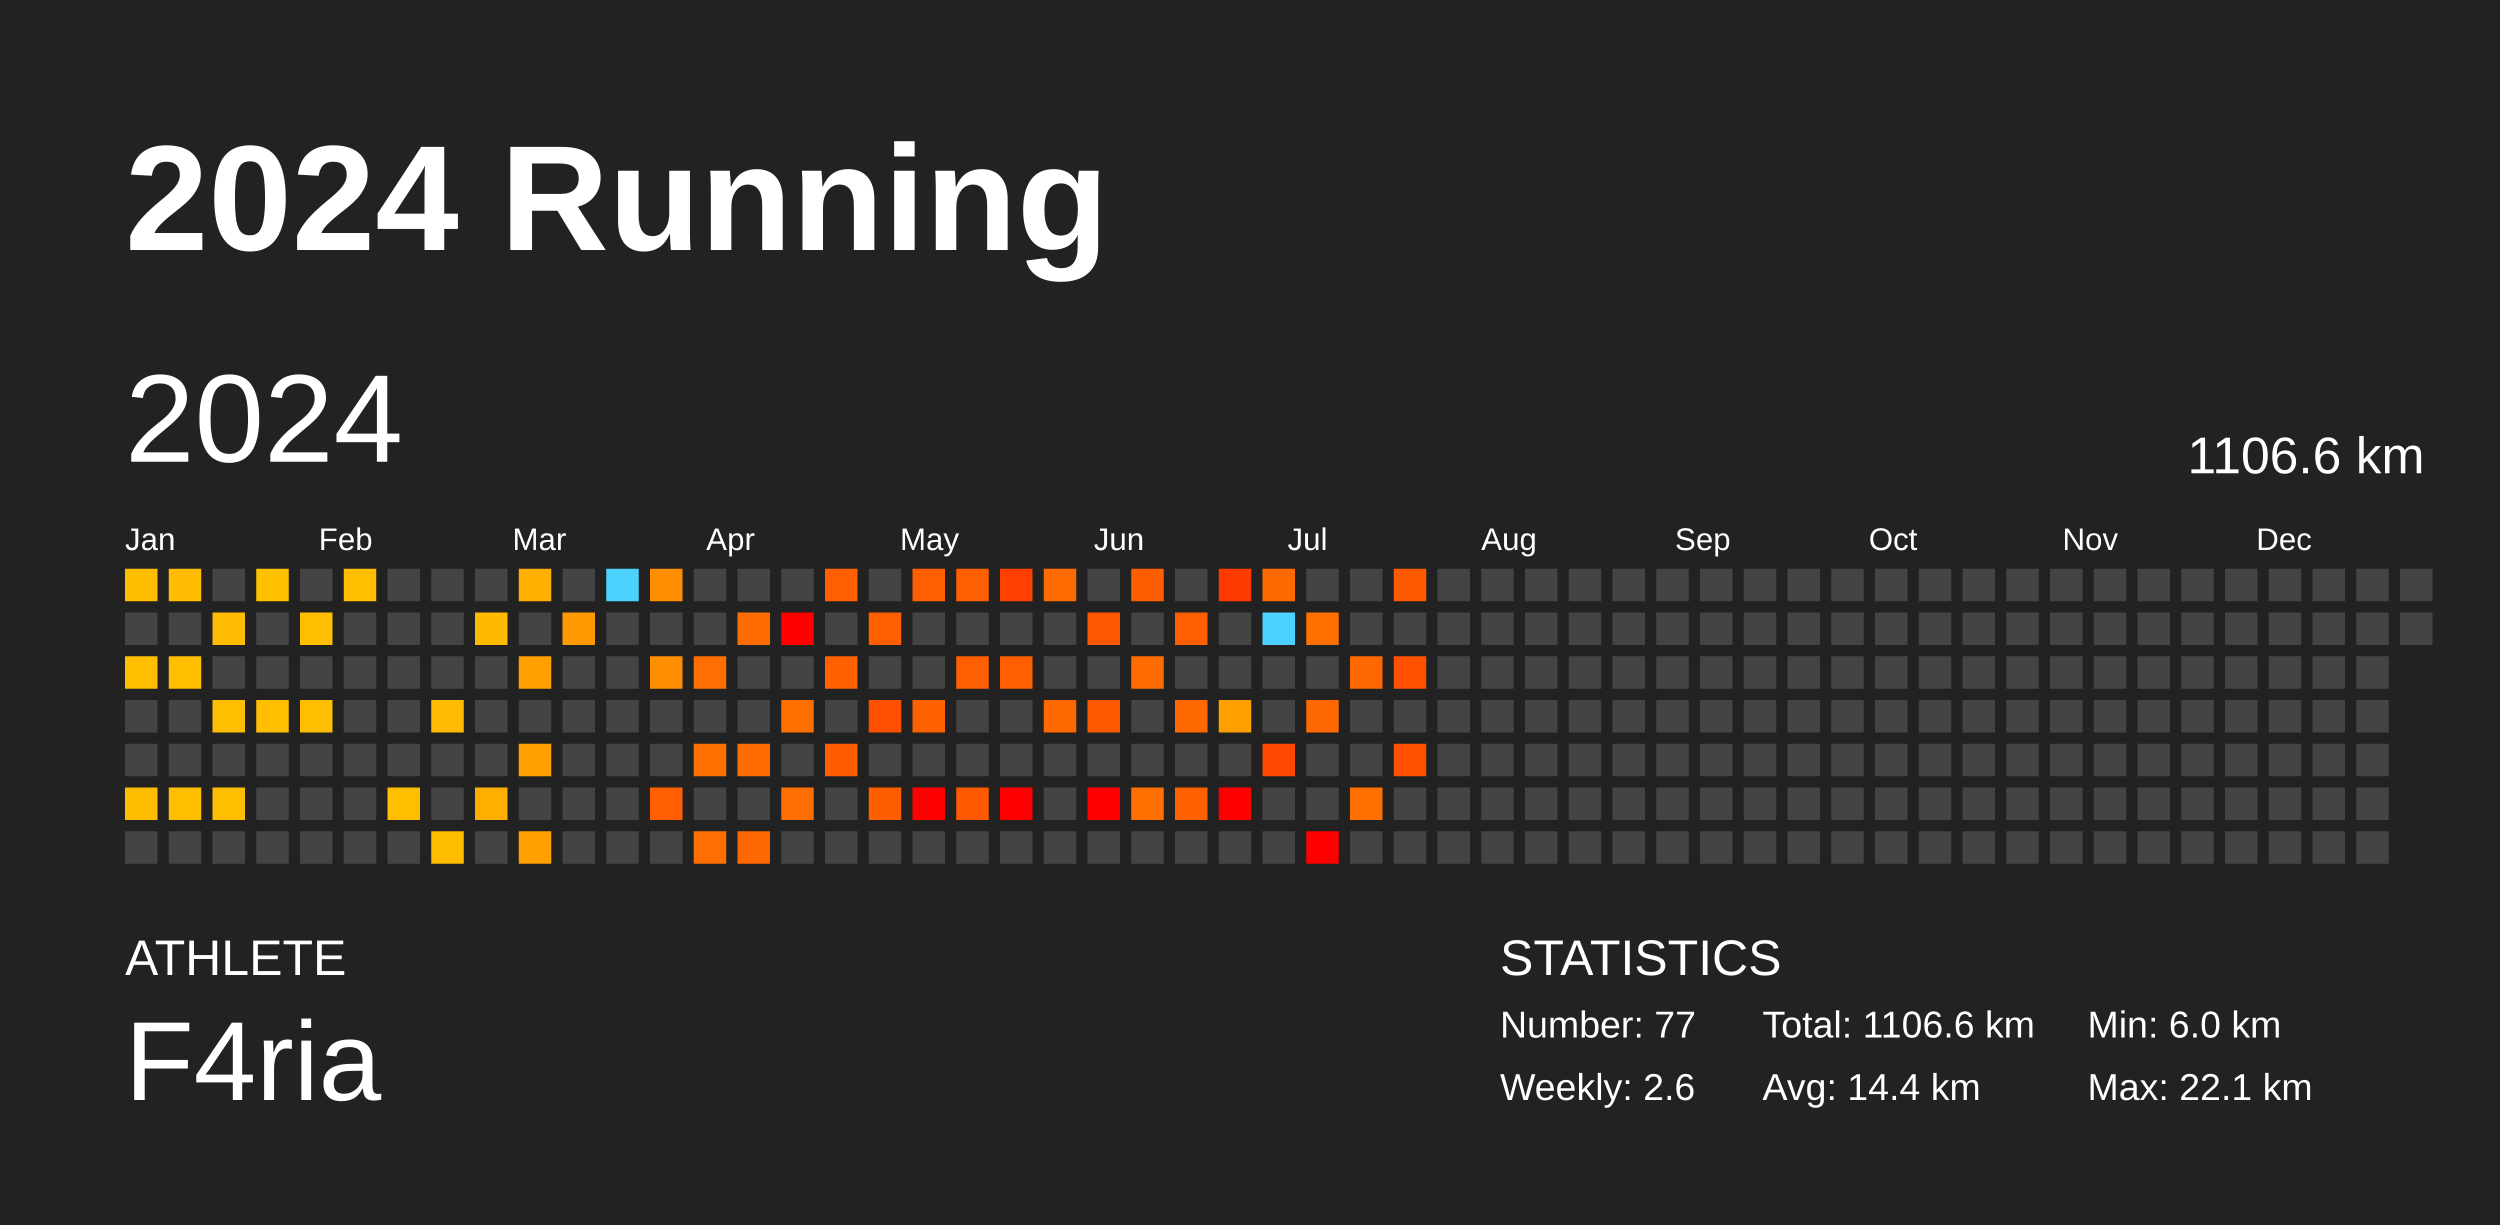
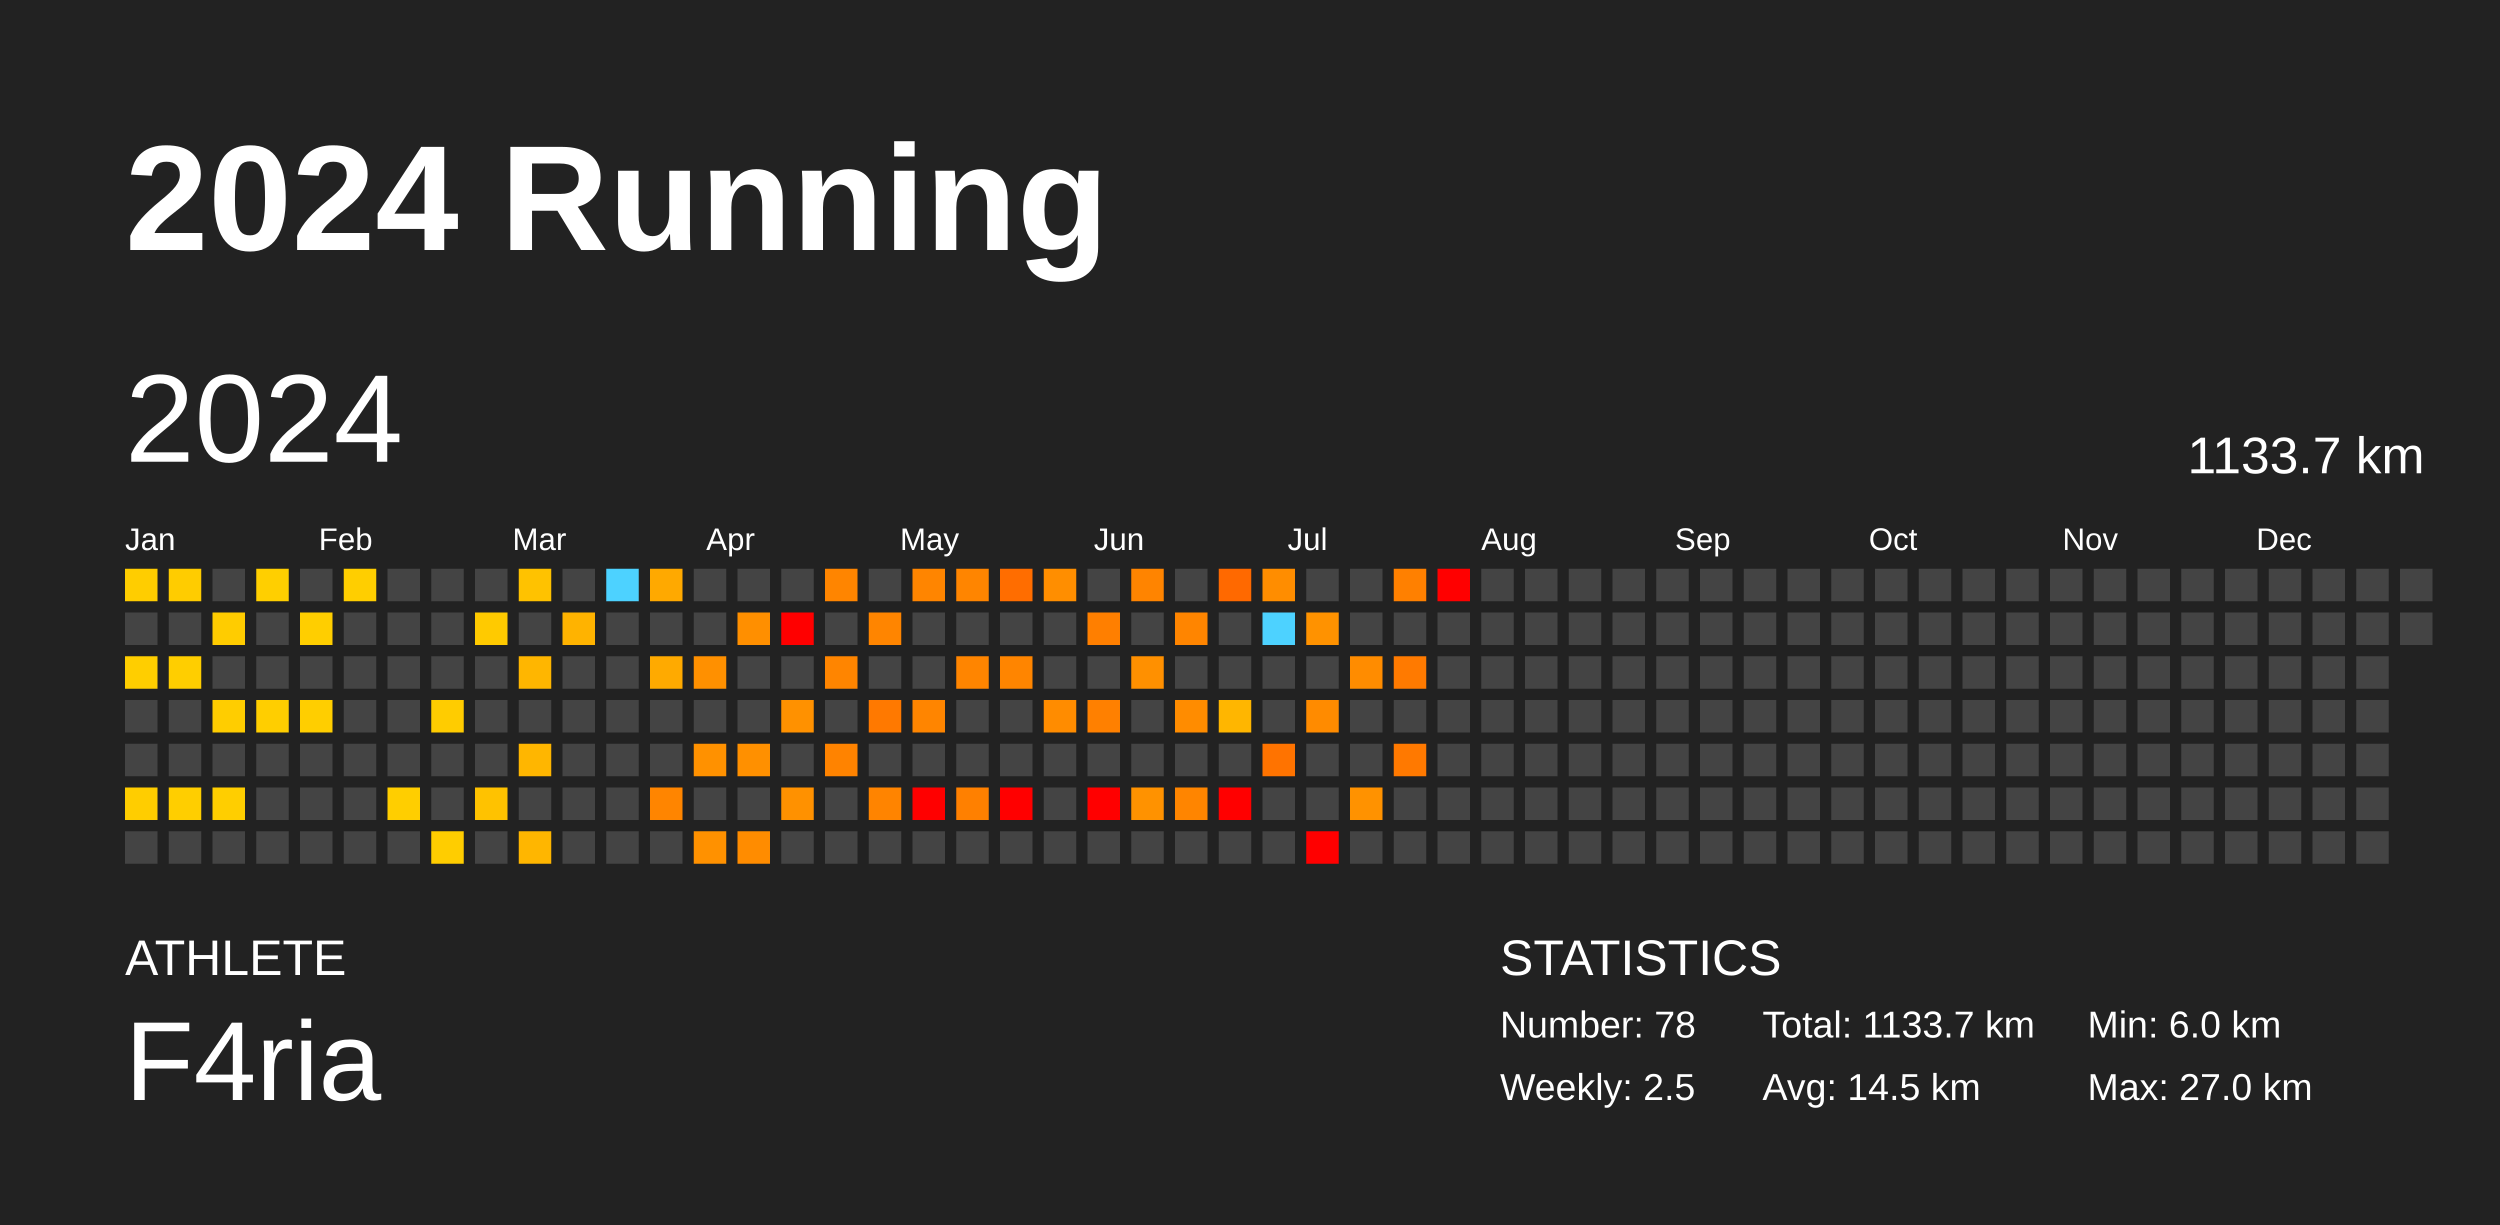
<svg xmlns="http://www.w3.org/2000/svg" baseProfile="full" height="98mm" version="1.1" viewBox="0,0,200,98" width="200mm">
  <defs />
  <rect fill="#222222" height="98" width="200" x="0" y="0" />
  <text fill="#FFFFFF" style="font-size:12px; font-family:Arial; font-weight:bold;" x="10" y="20">2024 Running</text>
  <text fill="#FFFFFF" style="font-size:4px; font-family:Arial" x="10" y="78">ATHLETE</text>
  <text fill="#FFFFFF" style="font-size:9px; font-family:Arial" x="10" y="88">F4ria</text>
  <text fill="#FFFFFF" style="font-size:4px; font-family:Arial" x="120" y="78">STATISTICS</text>
-   <text fill="#FFFFFF" style="font-size:3px; font-family:Arial" x="120" y="83">Number: 77</text>
-   <text fill="#FFFFFF" style="font-size:3px; font-family:Arial" x="120" y="88">Weekly: 2.6</text>
-   <text fill="#FFFFFF" style="font-size:3px; font-family:Arial" x="141" y="83">Total: 1106.6 km</text>
-   <text fill="#FFFFFF" style="font-size:3px; font-family:Arial" x="141" y="88">Avg: 14.4 km</text>
+   <text fill="#FFFFFF" style="font-size:3px; font-family:Arial" x="120" y="83">Number: 78</text>
+   <text fill="#FFFFFF" style="font-size:3px; font-family:Arial" x="120" y="88">Weekly: 2.5</text>
+   <text fill="#FFFFFF" style="font-size:3px; font-family:Arial" x="141" y="83">Total: 1133.7 km</text>
+   <text fill="#FFFFFF" style="font-size:3px; font-family:Arial" x="141" y="88">Avg: 14.5 km</text>
  <text fill="#FFFFFF" style="font-size:3px; font-family:Arial" x="167" y="83">Min: 6.0 km</text>
-   <text fill="#FFFFFF" style="font-size:3px; font-family:Arial" x="167" y="88">Max: 22.1 km</text>
+   <text fill="#FFFFFF" style="font-size:3px; font-family:Arial" x="167" y="88">Max: 27.0 km</text>
  <text dominant-baseline="hanging" fill="#FFFFFF" style="font-size:10.0px; font-family:Arial;" x="10" y="30">2024</text>
-   <text dominant-baseline="hanging" fill="#FFFFFF" style="font-size:4.125px; font-family:Arial;" x="175" y="35">1106.6 km</text>
+   <text dominant-baseline="hanging" fill="#FFFFFF" style="font-size:4.125px; font-family:Arial;" x="175" y="35">1133.7 km</text>
  <text fill="#FFFFFF" style="font-size:2.5px; font-family:Arial" x="10.0" y="44">Jan</text>
  <text fill="#FFFFFF" style="font-size:2.5px; font-family:Arial" x="25.5" y="44">Feb</text>
  <text fill="#FFFFFF" style="font-size:2.5px; font-family:Arial" x="41.0" y="44">Mar</text>
  <text fill="#FFFFFF" style="font-size:2.5px; font-family:Arial" x="56.5" y="44">Apr</text>
  <text fill="#FFFFFF" style="font-size:2.5px; font-family:Arial" x="72.0" y="44">May</text>
  <text fill="#FFFFFF" style="font-size:2.5px; font-family:Arial" x="87.5" y="44">Jun</text>
  <text fill="#FFFFFF" style="font-size:2.5px; font-family:Arial" x="103.0" y="44">Jul</text>
  <text fill="#FFFFFF" style="font-size:2.5px; font-family:Arial" x="118.5" y="44">Aug</text>
  <text fill="#FFFFFF" style="font-size:2.5px; font-family:Arial" x="134.0" y="44">Sep</text>
  <text fill="#FFFFFF" style="font-size:2.5px; font-family:Arial" x="149.5" y="44">Oct</text>
  <text fill="#FFFFFF" style="font-size:2.5px; font-family:Arial" x="165.0" y="44">Nov</text>
  <text fill="#FFFFFF" style="font-size:2.5px; font-family:Arial" x="180.5" y="44">Dec</text>
-   <rect fill="#ffbd00" height="2.6" width="2.6" x="10.0" y="45.5" />
+   <rect fill="#ffcd00" height="2.6" width="2.6" x="10.0" y="45.5" />
  <rect fill="#444444" height="2.6" width="2.6" x="10.0" y="49.0" />
-   <rect fill="#ffbe00" height="2.6" width="2.6" x="10.0" y="52.5" />
+   <rect fill="#ffce00" height="2.6" width="2.6" x="10.0" y="52.5" />
  <rect fill="#444444" height="2.6" width="2.6" x="10.0" y="56.0" />
  <rect fill="#444444" height="2.6" width="2.6" x="10.0" y="59.5" />
-   <rect fill="#ffbd00" height="2.6" width="2.6" x="10.0" y="63.0" />
+   <rect fill="#ffcd00" height="2.6" width="2.6" x="10.0" y="63.0" />
  <rect fill="#444444" height="2.6" width="2.6" x="10.0" y="66.5" />
-   <rect fill="#ffbc00" height="2.6" width="2.6" x="13.5" y="45.5" />
+   <rect fill="#ffcc00" height="2.6" width="2.6" x="13.5" y="45.5" />
  <rect fill="#444444" height="2.6" width="2.6" x="13.5" y="49.0" />
-   <rect fill="#ffbe00" height="2.6" width="2.6" x="13.5" y="52.5" />
+   <rect fill="#ffce00" height="2.6" width="2.6" x="13.5" y="52.5" />
  <rect fill="#444444" height="2.6" width="2.6" x="13.5" y="56.0" />
  <rect fill="#444444" height="2.6" width="2.6" x="13.5" y="59.5" />
-   <rect fill="#ffbf00" height="2.6" width="2.6" x="13.5" y="63.0" />
+   <rect fill="#ffce00" height="2.6" width="2.6" x="13.5" y="63.0" />
  <rect fill="#444444" height="2.6" width="2.6" x="13.5" y="66.5" />
  <rect fill="#444444" height="2.6" width="2.6" x="17.0" y="45.5" />
-   <rect fill="#ffbc00" height="2.6" width="2.6" x="17.0" y="49.0" />
+   <rect fill="#ffcc00" height="2.6" width="2.6" x="17.0" y="49.0" />
  <rect fill="#444444" height="2.6" width="2.6" x="17.0" y="52.5" />
-   <rect fill="#ffbe00" height="2.6" width="2.6" x="17.0" y="56.0" />
+   <rect fill="#ffcd00" height="2.6" width="2.6" x="17.0" y="56.0" />
  <rect fill="#444444" height="2.6" width="2.6" x="17.0" y="59.5" />
-   <rect fill="#ffbf00" height="2.6" width="2.6" x="17.0" y="63.0" />
+   <rect fill="#ffce00" height="2.6" width="2.6" x="17.0" y="63.0" />
  <rect fill="#444444" height="2.6" width="2.6" x="17.0" y="66.5" />
-   <rect fill="#ffc000" height="2.6" width="2.6" x="20.5" y="45.5" />
+   <rect fill="#ffcf00" height="2.6" width="2.6" x="20.5" y="45.5" />
  <rect fill="#444444" height="2.6" width="2.6" x="20.5" y="49.0" />
  <rect fill="#444444" height="2.6" width="2.6" x="20.5" y="52.5" />
-   <rect fill="#ffbf00" height="2.6" width="2.6" x="20.5" y="56.0" />
+   <rect fill="#ffce00" height="2.6" width="2.6" x="20.5" y="56.0" />
  <rect fill="#444444" height="2.6" width="2.6" x="20.5" y="59.5" />
  <rect fill="#444444" height="2.6" width="2.6" x="20.5" y="63.0" />
  <rect fill="#444444" height="2.6" width="2.6" x="20.5" y="66.5" />
  <rect fill="#444444" height="2.6" width="2.6" x="24.0" y="45.5" />
-   <rect fill="#ffbf00" height="2.6" width="2.6" x="24.0" y="49.0" />
+   <rect fill="#ffce00" height="2.6" width="2.6" x="24.0" y="49.0" />
  <rect fill="#444444" height="2.6" width="2.6" x="24.0" y="52.5" />
-   <rect fill="#ffbf00" height="2.6" width="2.6" x="24.0" y="56.0" />
+   <rect fill="#ffce00" height="2.6" width="2.6" x="24.0" y="56.0" />
  <rect fill="#444444" height="2.6" width="2.6" x="24.0" y="59.5" />
  <rect fill="#444444" height="2.6" width="2.6" x="24.0" y="63.0" />
  <rect fill="#444444" height="2.6" width="2.6" x="24.0" y="66.5" />
-   <rect fill="#ffbf00" height="2.6" width="2.6" x="27.5" y="45.5" />
+   <rect fill="#ffce00" height="2.6" width="2.6" x="27.5" y="45.5" />
  <rect fill="#444444" height="2.6" width="2.6" x="27.5" y="49.0" />
  <rect fill="#444444" height="2.6" width="2.6" x="27.5" y="52.5" />
  <rect fill="#444444" height="2.6" width="2.6" x="27.5" y="56.0" />
  <rect fill="#444444" height="2.6" width="2.6" x="27.5" y="59.5" />
  <rect fill="#444444" height="2.6" width="2.6" x="27.5" y="63.0" />
  <rect fill="#444444" height="2.6" width="2.6" x="27.5" y="66.5" />
  <rect fill="#444444" height="2.6" width="2.6" x="31.0" y="45.5" />
  <rect fill="#444444" height="2.6" width="2.6" x="31.0" y="49.0" />
  <rect fill="#444444" height="2.6" width="2.6" x="31.0" y="52.5" />
  <rect fill="#444444" height="2.6" width="2.6" x="31.0" y="56.0" />
  <rect fill="#444444" height="2.6" width="2.6" x="31.0" y="59.5" />
-   <rect fill="#ffbf00" height="2.6" width="2.6" x="31.0" y="63.0" />
+   <rect fill="#ffce00" height="2.6" width="2.6" x="31.0" y="63.0" />
  <rect fill="#444444" height="2.6" width="2.6" x="31.0" y="66.5" />
  <rect fill="#444444" height="2.6" width="2.6" x="34.5" y="45.5" />
  <rect fill="#444444" height="2.6" width="2.6" x="34.5" y="49.0" />
  <rect fill="#444444" height="2.6" width="2.6" x="34.5" y="52.5" />
-   <rect fill="#ffbc00" height="2.6" width="2.6" x="34.5" y="56.0" />
+   <rect fill="#ffcc00" height="2.6" width="2.6" x="34.5" y="56.0" />
  <rect fill="#444444" height="2.6" width="2.6" x="34.5" y="59.5" />
  <rect fill="#444444" height="2.6" width="2.6" x="34.5" y="63.0" />
-   <rect fill="#ffbd00" height="2.6" width="2.6" x="34.5" y="66.5" />
+   <rect fill="#ffcd00" height="2.6" width="2.6" x="34.5" y="66.5" />
  <rect fill="#444444" height="2.6" width="2.6" x="38.0" y="45.5" />
-   <rect fill="#ffba00" height="2.6" width="2.6" x="38.0" y="49.0" />
+   <rect fill="#ffca00" height="2.6" width="2.6" x="38.0" y="49.0" />
  <rect fill="#444444" height="2.6" width="2.6" x="38.0" y="52.5" />
  <rect fill="#444444" height="2.6" width="2.6" x="38.0" y="56.0" />
  <rect fill="#444444" height="2.6" width="2.6" x="38.0" y="59.5" />
-   <rect fill="#ffaf00" height="2.6" width="2.6" x="38.0" y="63.0" />
+   <rect fill="#ffc200" height="2.6" width="2.6" x="38.0" y="63.0" />
  <rect fill="#444444" height="2.6" width="2.6" x="38.0" y="66.5" />
-   <rect fill="#ffaf00" height="2.6" width="2.6" x="41.5" y="45.5" />
+   <rect fill="#ffc200" height="2.6" width="2.6" x="41.5" y="45.5" />
  <rect fill="#444444" height="2.6" width="2.6" x="41.5" y="49.0" />
-   <rect fill="#ffa000" height="2.6" width="2.6" x="41.5" y="52.5" />
+   <rect fill="#ffb600" height="2.6" width="2.6" x="41.5" y="52.5" />
  <rect fill="#444444" height="2.6" width="2.6" x="41.5" y="56.0" />
-   <rect fill="#ff9f00" height="2.6" width="2.6" x="41.5" y="59.5" />
+   <rect fill="#ffb600" height="2.6" width="2.6" x="41.5" y="59.5" />
  <rect fill="#444444" height="2.6" width="2.6" x="41.5" y="63.0" />
-   <rect fill="#ffa000" height="2.6" width="2.6" x="41.5" y="66.5" />
+   <rect fill="#ffb600" height="2.6" width="2.6" x="41.5" y="66.5" />
  <rect fill="#444444" height="2.6" width="2.6" x="45.0" y="45.5" />
-   <rect fill="#ff9b00" height="2.6" width="2.6" x="45.0" y="49.0" />
+   <rect fill="#ffb300" height="2.6" width="2.6" x="45.0" y="49.0" />
  <rect fill="#444444" height="2.6" width="2.6" x="45.0" y="52.5" />
  <rect fill="#444444" height="2.6" width="2.6" x="45.0" y="56.0" />
  <rect fill="#444444" height="2.6" width="2.6" x="45.0" y="59.5" />
  <rect fill="#444444" height="2.6" width="2.6" x="45.0" y="63.0" />
  <rect fill="#444444" height="2.6" width="2.6" x="45.0" y="66.5" />
  <rect fill="#4dd2ff" height="2.6" width="2.6" x="48.5" y="45.5" />
  <rect fill="#444444" height="2.6" width="2.6" x="48.5" y="49.0" />
  <rect fill="#444444" height="2.6" width="2.6" x="48.5" y="52.5" />
  <rect fill="#444444" height="2.6" width="2.6" x="48.5" y="56.0" />
  <rect fill="#444444" height="2.6" width="2.6" x="48.5" y="59.5" />
  <rect fill="#444444" height="2.6" width="2.6" x="48.5" y="63.0" />
  <rect fill="#444444" height="2.6" width="2.6" x="48.5" y="66.5" />
-   <rect fill="#ff8e00" height="2.6" width="2.6" x="52.0" y="45.5" />
+   <rect fill="#ffa900" height="2.6" width="2.6" x="52.0" y="45.5" />
  <rect fill="#444444" height="2.6" width="2.6" x="52.0" y="49.0" />
-   <rect fill="#ff8f00" height="2.6" width="2.6" x="52.0" y="52.5" />
+   <rect fill="#ffaa00" height="2.6" width="2.6" x="52.0" y="52.5" />
  <rect fill="#444444" height="2.6" width="2.6" x="52.0" y="56.0" />
  <rect fill="#444444" height="2.6" width="2.6" x="52.0" y="59.5" />
-   <rect fill="#ff5f00" height="2.6" width="2.6" x="52.0" y="63.0" />
+   <rect fill="#ff8500" height="2.6" width="2.6" x="52.0" y="63.0" />
  <rect fill="#444444" height="2.6" width="2.6" x="52.0" y="66.5" />
  <rect fill="#444444" height="2.6" width="2.6" x="55.5" y="45.5" />
  <rect fill="#444444" height="2.6" width="2.6" x="55.5" y="49.0" />
-   <rect fill="#ff6e00" height="2.6" width="2.6" x="55.5" y="52.5" />
+   <rect fill="#ff9000" height="2.6" width="2.6" x="55.5" y="52.5" />
  <rect fill="#444444" height="2.6" width="2.6" x="55.5" y="56.0" />
-   <rect fill="#ff7000" height="2.6" width="2.6" x="55.5" y="59.5" />
+   <rect fill="#ff9100" height="2.6" width="2.6" x="55.5" y="59.5" />
  <rect fill="#444444" height="2.6" width="2.6" x="55.5" y="63.0" />
-   <rect fill="#ff6e00" height="2.6" width="2.6" x="55.5" y="66.5" />
+   <rect fill="#ff9100" height="2.6" width="2.6" x="55.5" y="66.5" />
  <rect fill="#444444" height="2.6" width="2.6" x="59.0" y="45.5" />
-   <rect fill="#ff6d00" height="2.6" width="2.6" x="59.0" y="49.0" />
+   <rect fill="#ff8f00" height="2.6" width="2.6" x="59.0" y="49.0" />
  <rect fill="#444444" height="2.6" width="2.6" x="59.0" y="52.5" />
  <rect fill="#444444" height="2.6" width="2.6" x="59.0" y="56.0" />
-   <rect fill="#ff6d00" height="2.6" width="2.6" x="59.0" y="59.5" />
+   <rect fill="#ff9000" height="2.6" width="2.6" x="59.0" y="59.5" />
  <rect fill="#444444" height="2.6" width="2.6" x="59.0" y="63.0" />
-   <rect fill="#ff6800" height="2.6" width="2.6" x="59.0" y="66.5" />
+   <rect fill="#ff8c00" height="2.6" width="2.6" x="59.0" y="66.5" />
  <rect fill="#444444" height="2.6" width="2.6" x="62.5" y="45.5" />
  <rect fill="red" height="2.6" width="2.6" x="62.5" y="49.0" />
  <rect fill="#444444" height="2.6" width="2.6" x="62.5" y="52.5" />
-   <rect fill="#ff6f00" height="2.6" width="2.6" x="62.5" y="56.0" />
+   <rect fill="#ff9100" height="2.6" width="2.6" x="62.5" y="56.0" />
  <rect fill="#444444" height="2.6" width="2.6" x="62.5" y="59.5" />
-   <rect fill="#ff6e00" height="2.6" width="2.6" x="62.5" y="63.0" />
+   <rect fill="#ff9100" height="2.6" width="2.6" x="62.5" y="63.0" />
  <rect fill="#444444" height="2.6" width="2.6" x="62.5" y="66.5" />
-   <rect fill="#ff5f00" height="2.6" width="2.6" x="66.0" y="45.5" />
+   <rect fill="#ff8500" height="2.6" width="2.6" x="66.0" y="45.5" />
  <rect fill="#444444" height="2.6" width="2.6" x="66.0" y="49.0" />
-   <rect fill="#ff6000" height="2.6" width="2.6" x="66.0" y="52.5" />
+   <rect fill="#ff8500" height="2.6" width="2.6" x="66.0" y="52.5" />
  <rect fill="#444444" height="2.6" width="2.6" x="66.0" y="56.0" />
-   <rect fill="#ff5d00" height="2.6" width="2.6" x="66.0" y="59.5" />
+   <rect fill="#ff8300" height="2.6" width="2.6" x="66.0" y="59.5" />
  <rect fill="#444444" height="2.6" width="2.6" x="66.0" y="63.0" />
  <rect fill="#444444" height="2.6" width="2.6" x="66.0" y="66.5" />
  <rect fill="#444444" height="2.6" width="2.6" x="69.5" y="45.5" />
-   <rect fill="#ff5f00" height="2.6" width="2.6" x="69.5" y="49.0" />
+   <rect fill="#ff8500" height="2.6" width="2.6" x="69.5" y="49.0" />
  <rect fill="#444444" height="2.6" width="2.6" x="69.5" y="52.5" />
-   <rect fill="#ff4f00" height="2.6" width="2.6" x="69.5" y="56.0" />
+   <rect fill="#ff7900" height="2.6" width="2.6" x="69.5" y="56.0" />
  <rect fill="#444444" height="2.6" width="2.6" x="69.5" y="59.5" />
-   <rect fill="#ff5e00" height="2.6" width="2.6" x="69.5" y="63.0" />
+   <rect fill="#ff8400" height="2.6" width="2.6" x="69.5" y="63.0" />
  <rect fill="#444444" height="2.6" width="2.6" x="69.5" y="66.5" />
-   <rect fill="#ff5f00" height="2.6" width="2.6" x="73.0" y="45.5" />
+   <rect fill="#ff8500" height="2.6" width="2.6" x="73.0" y="45.5" />
  <rect fill="#444444" height="2.6" width="2.6" x="73.0" y="49.0" />
  <rect fill="#444444" height="2.6" width="2.6" x="73.0" y="52.5" />
-   <rect fill="#ff6000" height="2.6" width="2.6" x="73.0" y="56.0" />
+   <rect fill="#ff8500" height="2.6" width="2.6" x="73.0" y="56.0" />
  <rect fill="#444444" height="2.6" width="2.6" x="73.0" y="59.5" />
  <rect fill="red" height="2.6" width="2.6" x="73.0" y="63.0" />
  <rect fill="#444444" height="2.6" width="2.6" x="73.0" y="66.5" />
-   <rect fill="#ff5f00" height="2.6" width="2.6" x="76.5" y="45.5" />
+   <rect fill="#ff8500" height="2.6" width="2.6" x="76.5" y="45.5" />
  <rect fill="#444444" height="2.6" width="2.6" x="76.5" y="49.0" />
-   <rect fill="#ff5f00" height="2.6" width="2.6" x="76.5" y="52.5" />
+   <rect fill="#ff8500" height="2.6" width="2.6" x="76.5" y="52.5" />
  <rect fill="#444444" height="2.6" width="2.6" x="76.5" y="56.0" />
  <rect fill="#444444" height="2.6" width="2.6" x="76.5" y="59.5" />
-   <rect fill="#ff5900" height="2.6" width="2.6" x="76.5" y="63.0" />
+   <rect fill="#ff8000" height="2.6" width="2.6" x="76.5" y="63.0" />
  <rect fill="#444444" height="2.6" width="2.6" x="76.5" y="66.5" />
-   <rect fill="#ff4000" height="2.6" width="2.6" x="80.0" y="45.5" />
+   <rect fill="#ff6d00" height="2.6" width="2.6" x="80.0" y="45.5" />
  <rect fill="#444444" height="2.6" width="2.6" x="80.0" y="49.0" />
-   <rect fill="#ff5f00" height="2.6" width="2.6" x="80.0" y="52.5" />
+   <rect fill="#ff8500" height="2.6" width="2.6" x="80.0" y="52.5" />
  <rect fill="#444444" height="2.6" width="2.6" x="80.0" y="56.0" />
  <rect fill="#444444" height="2.6" width="2.6" x="80.0" y="59.5" />
  <rect fill="red" height="2.6" width="2.6" x="80.0" y="63.0" />
  <rect fill="#444444" height="2.6" width="2.6" x="80.0" y="66.5" />
-   <rect fill="#ff6b00" height="2.6" width="2.6" x="83.5" y="45.5" />
+   <rect fill="#ff8e00" height="2.6" width="2.6" x="83.5" y="45.5" />
  <rect fill="#444444" height="2.6" width="2.6" x="83.5" y="49.0" />
  <rect fill="#444444" height="2.6" width="2.6" x="83.5" y="52.5" />
-   <rect fill="#ff6900" height="2.6" width="2.6" x="83.5" y="56.0" />
+   <rect fill="#ff8c00" height="2.6" width="2.6" x="83.5" y="56.0" />
  <rect fill="#444444" height="2.6" width="2.6" x="83.5" y="59.5" />
  <rect fill="#444444" height="2.6" width="2.6" x="83.5" y="63.0" />
  <rect fill="#444444" height="2.6" width="2.6" x="83.5" y="66.5" />
  <rect fill="#444444" height="2.6" width="2.6" x="87.0" y="45.5" />
-   <rect fill="#ff5800" height="2.6" width="2.6" x="87.0" y="49.0" />
+   <rect fill="#ff7f00" height="2.6" width="2.6" x="87.0" y="49.0" />
  <rect fill="#444444" height="2.6" width="2.6" x="87.0" y="52.5" />
-   <rect fill="#ff5900" height="2.6" width="2.6" x="87.0" y="56.0" />
+   <rect fill="#ff8000" height="2.6" width="2.6" x="87.0" y="56.0" />
  <rect fill="#444444" height="2.6" width="2.6" x="87.0" y="59.5" />
  <rect fill="red" height="2.6" width="2.6" x="87.0" y="63.0" />
  <rect fill="#444444" height="2.6" width="2.6" x="87.0" y="66.5" />
-   <rect fill="#ff5e00" height="2.6" width="2.6" x="90.5" y="45.5" />
+   <rect fill="#ff8400" height="2.6" width="2.6" x="90.5" y="45.5" />
  <rect fill="#444444" height="2.6" width="2.6" x="90.5" y="49.0" />
-   <rect fill="#ff6d00" height="2.6" width="2.6" x="90.5" y="52.5" />
+   <rect fill="#ff9000" height="2.6" width="2.6" x="90.5" y="52.5" />
  <rect fill="#444444" height="2.6" width="2.6" x="90.5" y="56.0" />
  <rect fill="#444444" height="2.6" width="2.6" x="90.5" y="59.5" />
-   <rect fill="#ff7000" height="2.6" width="2.6" x="90.5" y="63.0" />
+   <rect fill="#ff9200" height="2.6" width="2.6" x="90.5" y="63.0" />
  <rect fill="#444444" height="2.6" width="2.6" x="90.5" y="66.5" />
  <rect fill="#444444" height="2.6" width="2.6" x="94.0" y="45.5" />
-   <rect fill="#ff5f00" height="2.6" width="2.6" x="94.0" y="49.0" />
+   <rect fill="#ff8500" height="2.6" width="2.6" x="94.0" y="49.0" />
  <rect fill="#444444" height="2.6" width="2.6" x="94.0" y="52.5" />
-   <rect fill="#ff6900" height="2.6" width="2.6" x="94.0" y="56.0" />
+   <rect fill="#ff8c00" height="2.6" width="2.6" x="94.0" y="56.0" />
  <rect fill="#444444" height="2.6" width="2.6" x="94.0" y="59.5" />
-   <rect fill="#ff6000" height="2.6" width="2.6" x="94.0" y="63.0" />
+   <rect fill="#ff8500" height="2.6" width="2.6" x="94.0" y="63.0" />
  <rect fill="#444444" height="2.6" width="2.6" x="94.0" y="66.5" />
-   <rect fill="#ff3a00" height="2.6" width="2.6" x="97.5" y="45.5" />
+   <rect fill="#ff6900" height="2.6" width="2.6" x="97.5" y="45.5" />
  <rect fill="#444444" height="2.6" width="2.6" x="97.5" y="49.0" />
  <rect fill="#444444" height="2.6" width="2.6" x="97.5" y="52.5" />
-   <rect fill="#ffa000" height="2.6" width="2.6" x="97.5" y="56.0" />
+   <rect fill="#ffb600" height="2.6" width="2.6" x="97.5" y="56.0" />
  <rect fill="#444444" height="2.6" width="2.6" x="97.5" y="59.5" />
  <rect fill="red" height="2.6" width="2.6" x="97.5" y="63.0" />
  <rect fill="#444444" height="2.6" width="2.6" x="97.5" y="66.5" />
-   <rect fill="#ff6a00" height="2.6" width="2.6" x="101.0" y="45.5" />
+   <rect fill="#ff8d00" height="2.6" width="2.6" x="101.0" y="45.5" />
  <rect fill="#4dd2ff" height="2.6" width="2.6" x="101.0" y="49.0" />
  <rect fill="#444444" height="2.6" width="2.6" x="101.0" y="52.5" />
  <rect fill="#444444" height="2.6" width="2.6" x="101.0" y="56.0" />
-   <rect fill="#ff4800" height="2.6" width="2.6" x="101.0" y="59.5" />
+   <rect fill="#ff7300" height="2.6" width="2.6" x="101.0" y="59.5" />
  <rect fill="#444444" height="2.6" width="2.6" x="101.0" y="63.0" />
  <rect fill="#444444" height="2.6" width="2.6" x="101.0" y="66.5" />
  <rect fill="#444444" height="2.6" width="2.6" x="104.5" y="45.5" />
-   <rect fill="#ff7000" height="2.6" width="2.6" x="104.5" y="49.0" />
+   <rect fill="#ff9200" height="2.6" width="2.6" x="104.5" y="49.0" />
  <rect fill="#444444" height="2.6" width="2.6" x="104.5" y="52.5" />
-   <rect fill="#ff6700" height="2.6" width="2.6" x="104.5" y="56.0" />
+   <rect fill="#ff8b00" height="2.6" width="2.6" x="104.5" y="56.0" />
  <rect fill="#444444" height="2.6" width="2.6" x="104.5" y="59.5" />
  <rect fill="#444444" height="2.6" width="2.6" x="104.5" y="63.0" />
  <rect fill="red" height="2.6" width="2.6" x="104.5" y="66.5" />
  <rect fill="#444444" height="2.6" width="2.6" x="108.0" y="45.5" />
  <rect fill="#444444" height="2.6" width="2.6" x="108.0" y="49.0" />
-   <rect fill="#ff6800" height="2.6" width="2.6" x="108.0" y="52.5" />
+   <rect fill="#ff8c00" height="2.6" width="2.6" x="108.0" y="52.5" />
  <rect fill="#444444" height="2.6" width="2.6" x="108.0" y="56.0" />
  <rect fill="#444444" height="2.6" width="2.6" x="108.0" y="59.5" />
-   <rect fill="#ff7000" height="2.6" width="2.6" x="108.0" y="63.0" />
+   <rect fill="#ff9200" height="2.6" width="2.6" x="108.0" y="63.0" />
  <rect fill="#444444" height="2.6" width="2.6" x="108.0" y="66.5" />
-   <rect fill="#ff5900" height="2.6" width="2.6" x="111.5" y="45.5" />
+   <rect fill="#ff8000" height="2.6" width="2.6" x="111.5" y="45.5" />
  <rect fill="#444444" height="2.6" width="2.6" x="111.5" y="49.0" />
-   <rect fill="#ff5000" height="2.6" width="2.6" x="111.5" y="52.5" />
+   <rect fill="#ff7a00" height="2.6" width="2.6" x="111.5" y="52.5" />
  <rect fill="#444444" height="2.6" width="2.6" x="111.5" y="56.0" />
-   <rect fill="#ff5000" height="2.6" width="2.6" x="111.5" y="59.5" />
+   <rect fill="#ff7900" height="2.6" width="2.6" x="111.5" y="59.5" />
  <rect fill="#444444" height="2.6" width="2.6" x="111.5" y="63.0" />
  <rect fill="#444444" height="2.6" width="2.6" x="111.5" y="66.5" />
-   <rect fill="#444444" height="2.6" width="2.6" x="115.0" y="45.5" />
+   <rect fill="red" height="2.6" width="2.6" x="115.0" y="45.5" />
  <rect fill="#444444" height="2.6" width="2.6" x="115.0" y="49.0" />
  <rect fill="#444444" height="2.6" width="2.6" x="115.0" y="52.5" />
  <rect fill="#444444" height="2.6" width="2.6" x="115.0" y="56.0" />
  <rect fill="#444444" height="2.6" width="2.6" x="115.0" y="59.5" />
  <rect fill="#444444" height="2.6" width="2.6" x="115.0" y="63.0" />
  <rect fill="#444444" height="2.6" width="2.6" x="115.0" y="66.5" />
  <rect fill="#444444" height="2.6" width="2.6" x="118.5" y="45.5" />
  <rect fill="#444444" height="2.6" width="2.6" x="118.5" y="49.0" />
  <rect fill="#444444" height="2.6" width="2.6" x="118.5" y="52.5" />
  <rect fill="#444444" height="2.6" width="2.6" x="118.5" y="56.0" />
  <rect fill="#444444" height="2.6" width="2.6" x="118.5" y="59.5" />
  <rect fill="#444444" height="2.6" width="2.6" x="118.5" y="63.0" />
  <rect fill="#444444" height="2.6" width="2.6" x="118.5" y="66.5" />
  <rect fill="#444444" height="2.6" width="2.6" x="122.0" y="45.5" />
  <rect fill="#444444" height="2.6" width="2.6" x="122.0" y="49.0" />
  <rect fill="#444444" height="2.6" width="2.6" x="122.0" y="52.5" />
  <rect fill="#444444" height="2.6" width="2.6" x="122.0" y="56.0" />
  <rect fill="#444444" height="2.6" width="2.6" x="122.0" y="59.5" />
  <rect fill="#444444" height="2.6" width="2.6" x="122.0" y="63.0" />
  <rect fill="#444444" height="2.6" width="2.6" x="122.0" y="66.5" />
  <rect fill="#444444" height="2.6" width="2.6" x="125.5" y="45.5" />
  <rect fill="#444444" height="2.6" width="2.6" x="125.5" y="49.0" />
  <rect fill="#444444" height="2.6" width="2.6" x="125.5" y="52.5" />
  <rect fill="#444444" height="2.6" width="2.6" x="125.5" y="56.0" />
  <rect fill="#444444" height="2.6" width="2.6" x="125.5" y="59.5" />
  <rect fill="#444444" height="2.6" width="2.6" x="125.5" y="63.0" />
  <rect fill="#444444" height="2.6" width="2.6" x="125.5" y="66.5" />
  <rect fill="#444444" height="2.6" width="2.6" x="129.0" y="45.5" />
  <rect fill="#444444" height="2.6" width="2.6" x="129.0" y="49.0" />
  <rect fill="#444444" height="2.6" width="2.6" x="129.0" y="52.5" />
  <rect fill="#444444" height="2.6" width="2.6" x="129.0" y="56.0" />
  <rect fill="#444444" height="2.6" width="2.6" x="129.0" y="59.5" />
  <rect fill="#444444" height="2.6" width="2.6" x="129.0" y="63.0" />
  <rect fill="#444444" height="2.6" width="2.6" x="129.0" y="66.5" />
  <rect fill="#444444" height="2.6" width="2.6" x="132.5" y="45.5" />
  <rect fill="#444444" height="2.6" width="2.6" x="132.5" y="49.0" />
  <rect fill="#444444" height="2.6" width="2.6" x="132.5" y="52.5" />
  <rect fill="#444444" height="2.6" width="2.6" x="132.5" y="56.0" />
  <rect fill="#444444" height="2.6" width="2.6" x="132.5" y="59.5" />
  <rect fill="#444444" height="2.6" width="2.6" x="132.5" y="63.0" />
  <rect fill="#444444" height="2.6" width="2.6" x="132.5" y="66.5" />
  <rect fill="#444444" height="2.6" width="2.6" x="136.0" y="45.5" />
  <rect fill="#444444" height="2.6" width="2.6" x="136.0" y="49.0" />
  <rect fill="#444444" height="2.6" width="2.6" x="136.0" y="52.5" />
  <rect fill="#444444" height="2.6" width="2.6" x="136.0" y="56.0" />
  <rect fill="#444444" height="2.6" width="2.6" x="136.0" y="59.5" />
  <rect fill="#444444" height="2.6" width="2.6" x="136.0" y="63.0" />
  <rect fill="#444444" height="2.6" width="2.6" x="136.0" y="66.5" />
  <rect fill="#444444" height="2.6" width="2.6" x="139.5" y="45.5" />
  <rect fill="#444444" height="2.6" width="2.6" x="139.5" y="49.0" />
  <rect fill="#444444" height="2.6" width="2.6" x="139.5" y="52.5" />
  <rect fill="#444444" height="2.6" width="2.6" x="139.5" y="56.0" />
  <rect fill="#444444" height="2.6" width="2.6" x="139.5" y="59.5" />
  <rect fill="#444444" height="2.6" width="2.6" x="139.5" y="63.0" />
  <rect fill="#444444" height="2.6" width="2.6" x="139.5" y="66.5" />
  <rect fill="#444444" height="2.6" width="2.6" x="143.0" y="45.5" />
  <rect fill="#444444" height="2.6" width="2.6" x="143.0" y="49.0" />
  <rect fill="#444444" height="2.6" width="2.6" x="143.0" y="52.5" />
  <rect fill="#444444" height="2.6" width="2.6" x="143.0" y="56.0" />
  <rect fill="#444444" height="2.6" width="2.6" x="143.0" y="59.5" />
  <rect fill="#444444" height="2.6" width="2.6" x="143.0" y="63.0" />
  <rect fill="#444444" height="2.6" width="2.6" x="143.0" y="66.5" />
  <rect fill="#444444" height="2.6" width="2.6" x="146.5" y="45.5" />
  <rect fill="#444444" height="2.6" width="2.6" x="146.5" y="49.0" />
  <rect fill="#444444" height="2.6" width="2.6" x="146.5" y="52.5" />
  <rect fill="#444444" height="2.6" width="2.6" x="146.5" y="56.0" />
  <rect fill="#444444" height="2.6" width="2.6" x="146.5" y="59.5" />
  <rect fill="#444444" height="2.6" width="2.6" x="146.5" y="63.0" />
  <rect fill="#444444" height="2.6" width="2.6" x="146.5" y="66.5" />
  <rect fill="#444444" height="2.6" width="2.6" x="150.0" y="45.5" />
  <rect fill="#444444" height="2.6" width="2.6" x="150.0" y="49.0" />
  <rect fill="#444444" height="2.6" width="2.6" x="150.0" y="52.5" />
  <rect fill="#444444" height="2.6" width="2.6" x="150.0" y="56.0" />
  <rect fill="#444444" height="2.6" width="2.6" x="150.0" y="59.5" />
  <rect fill="#444444" height="2.6" width="2.6" x="150.0" y="63.0" />
  <rect fill="#444444" height="2.6" width="2.6" x="150.0" y="66.5" />
  <rect fill="#444444" height="2.6" width="2.6" x="153.5" y="45.5" />
  <rect fill="#444444" height="2.6" width="2.6" x="153.5" y="49.0" />
  <rect fill="#444444" height="2.6" width="2.6" x="153.5" y="52.5" />
  <rect fill="#444444" height="2.6" width="2.6" x="153.5" y="56.0" />
  <rect fill="#444444" height="2.6" width="2.6" x="153.5" y="59.5" />
  <rect fill="#444444" height="2.6" width="2.6" x="153.5" y="63.0" />
  <rect fill="#444444" height="2.6" width="2.6" x="153.5" y="66.5" />
  <rect fill="#444444" height="2.6" width="2.6" x="157.0" y="45.5" />
  <rect fill="#444444" height="2.6" width="2.6" x="157.0" y="49.0" />
  <rect fill="#444444" height="2.6" width="2.6" x="157.0" y="52.5" />
  <rect fill="#444444" height="2.6" width="2.6" x="157.0" y="56.0" />
  <rect fill="#444444" height="2.6" width="2.6" x="157.0" y="59.5" />
  <rect fill="#444444" height="2.6" width="2.6" x="157.0" y="63.0" />
  <rect fill="#444444" height="2.6" width="2.6" x="157.0" y="66.5" />
  <rect fill="#444444" height="2.6" width="2.6" x="160.5" y="45.5" />
  <rect fill="#444444" height="2.6" width="2.6" x="160.5" y="49.0" />
  <rect fill="#444444" height="2.6" width="2.6" x="160.5" y="52.5" />
  <rect fill="#444444" height="2.6" width="2.6" x="160.5" y="56.0" />
  <rect fill="#444444" height="2.6" width="2.6" x="160.5" y="59.5" />
  <rect fill="#444444" height="2.6" width="2.6" x="160.5" y="63.0" />
  <rect fill="#444444" height="2.6" width="2.6" x="160.5" y="66.5" />
  <rect fill="#444444" height="2.6" width="2.6" x="164.0" y="45.5" />
  <rect fill="#444444" height="2.6" width="2.6" x="164.0" y="49.0" />
  <rect fill="#444444" height="2.6" width="2.6" x="164.0" y="52.5" />
  <rect fill="#444444" height="2.6" width="2.6" x="164.0" y="56.0" />
  <rect fill="#444444" height="2.6" width="2.6" x="164.0" y="59.5" />
  <rect fill="#444444" height="2.6" width="2.6" x="164.0" y="63.0" />
  <rect fill="#444444" height="2.6" width="2.6" x="164.0" y="66.5" />
  <rect fill="#444444" height="2.6" width="2.6" x="167.5" y="45.5" />
  <rect fill="#444444" height="2.6" width="2.6" x="167.5" y="49.0" />
  <rect fill="#444444" height="2.6" width="2.6" x="167.5" y="52.5" />
  <rect fill="#444444" height="2.6" width="2.6" x="167.5" y="56.0" />
  <rect fill="#444444" height="2.6" width="2.6" x="167.5" y="59.5" />
  <rect fill="#444444" height="2.6" width="2.6" x="167.5" y="63.0" />
  <rect fill="#444444" height="2.6" width="2.6" x="167.5" y="66.5" />
  <rect fill="#444444" height="2.6" width="2.6" x="171.0" y="45.5" />
  <rect fill="#444444" height="2.6" width="2.6" x="171.0" y="49.0" />
  <rect fill="#444444" height="2.6" width="2.6" x="171.0" y="52.5" />
  <rect fill="#444444" height="2.6" width="2.6" x="171.0" y="56.0" />
  <rect fill="#444444" height="2.6" width="2.6" x="171.0" y="59.5" />
  <rect fill="#444444" height="2.6" width="2.6" x="171.0" y="63.0" />
  <rect fill="#444444" height="2.6" width="2.6" x="171.0" y="66.5" />
  <rect fill="#444444" height="2.6" width="2.6" x="174.5" y="45.5" />
  <rect fill="#444444" height="2.6" width="2.6" x="174.5" y="49.0" />
  <rect fill="#444444" height="2.6" width="2.6" x="174.5" y="52.5" />
  <rect fill="#444444" height="2.6" width="2.6" x="174.5" y="56.0" />
  <rect fill="#444444" height="2.6" width="2.6" x="174.5" y="59.5" />
  <rect fill="#444444" height="2.6" width="2.6" x="174.5" y="63.0" />
  <rect fill="#444444" height="2.6" width="2.6" x="174.5" y="66.5" />
  <rect fill="#444444" height="2.6" width="2.6" x="178.0" y="45.5" />
  <rect fill="#444444" height="2.6" width="2.6" x="178.0" y="49.0" />
  <rect fill="#444444" height="2.6" width="2.6" x="178.0" y="52.5" />
  <rect fill="#444444" height="2.6" width="2.6" x="178.0" y="56.0" />
  <rect fill="#444444" height="2.6" width="2.6" x="178.0" y="59.5" />
  <rect fill="#444444" height="2.6" width="2.6" x="178.0" y="63.0" />
  <rect fill="#444444" height="2.6" width="2.6" x="178.0" y="66.5" />
  <rect fill="#444444" height="2.6" width="2.6" x="181.5" y="45.5" />
  <rect fill="#444444" height="2.6" width="2.6" x="181.5" y="49.0" />
  <rect fill="#444444" height="2.6" width="2.6" x="181.5" y="52.5" />
  <rect fill="#444444" height="2.6" width="2.6" x="181.5" y="56.0" />
  <rect fill="#444444" height="2.6" width="2.6" x="181.5" y="59.5" />
  <rect fill="#444444" height="2.6" width="2.6" x="181.5" y="63.0" />
  <rect fill="#444444" height="2.6" width="2.6" x="181.5" y="66.5" />
  <rect fill="#444444" height="2.6" width="2.6" x="185.0" y="45.5" />
  <rect fill="#444444" height="2.6" width="2.6" x="185.0" y="49.0" />
  <rect fill="#444444" height="2.6" width="2.6" x="185.0" y="52.5" />
  <rect fill="#444444" height="2.6" width="2.6" x="185.0" y="56.0" />
  <rect fill="#444444" height="2.6" width="2.6" x="185.0" y="59.5" />
  <rect fill="#444444" height="2.6" width="2.6" x="185.0" y="63.0" />
  <rect fill="#444444" height="2.6" width="2.6" x="185.0" y="66.5" />
  <rect fill="#444444" height="2.6" width="2.6" x="188.5" y="45.5" />
  <rect fill="#444444" height="2.6" width="2.6" x="188.5" y="49.0" />
  <rect fill="#444444" height="2.6" width="2.6" x="188.5" y="52.5" />
  <rect fill="#444444" height="2.6" width="2.6" x="188.5" y="56.0" />
  <rect fill="#444444" height="2.6" width="2.6" x="188.5" y="59.5" />
  <rect fill="#444444" height="2.6" width="2.6" x="188.5" y="63.0" />
  <rect fill="#444444" height="2.6" width="2.6" x="188.5" y="66.5" />
  <rect fill="#444444" height="2.6" width="2.6" x="192.0" y="45.5" />
  <rect fill="#444444" height="2.6" width="2.6" x="192.0" y="49.0" />
</svg>
